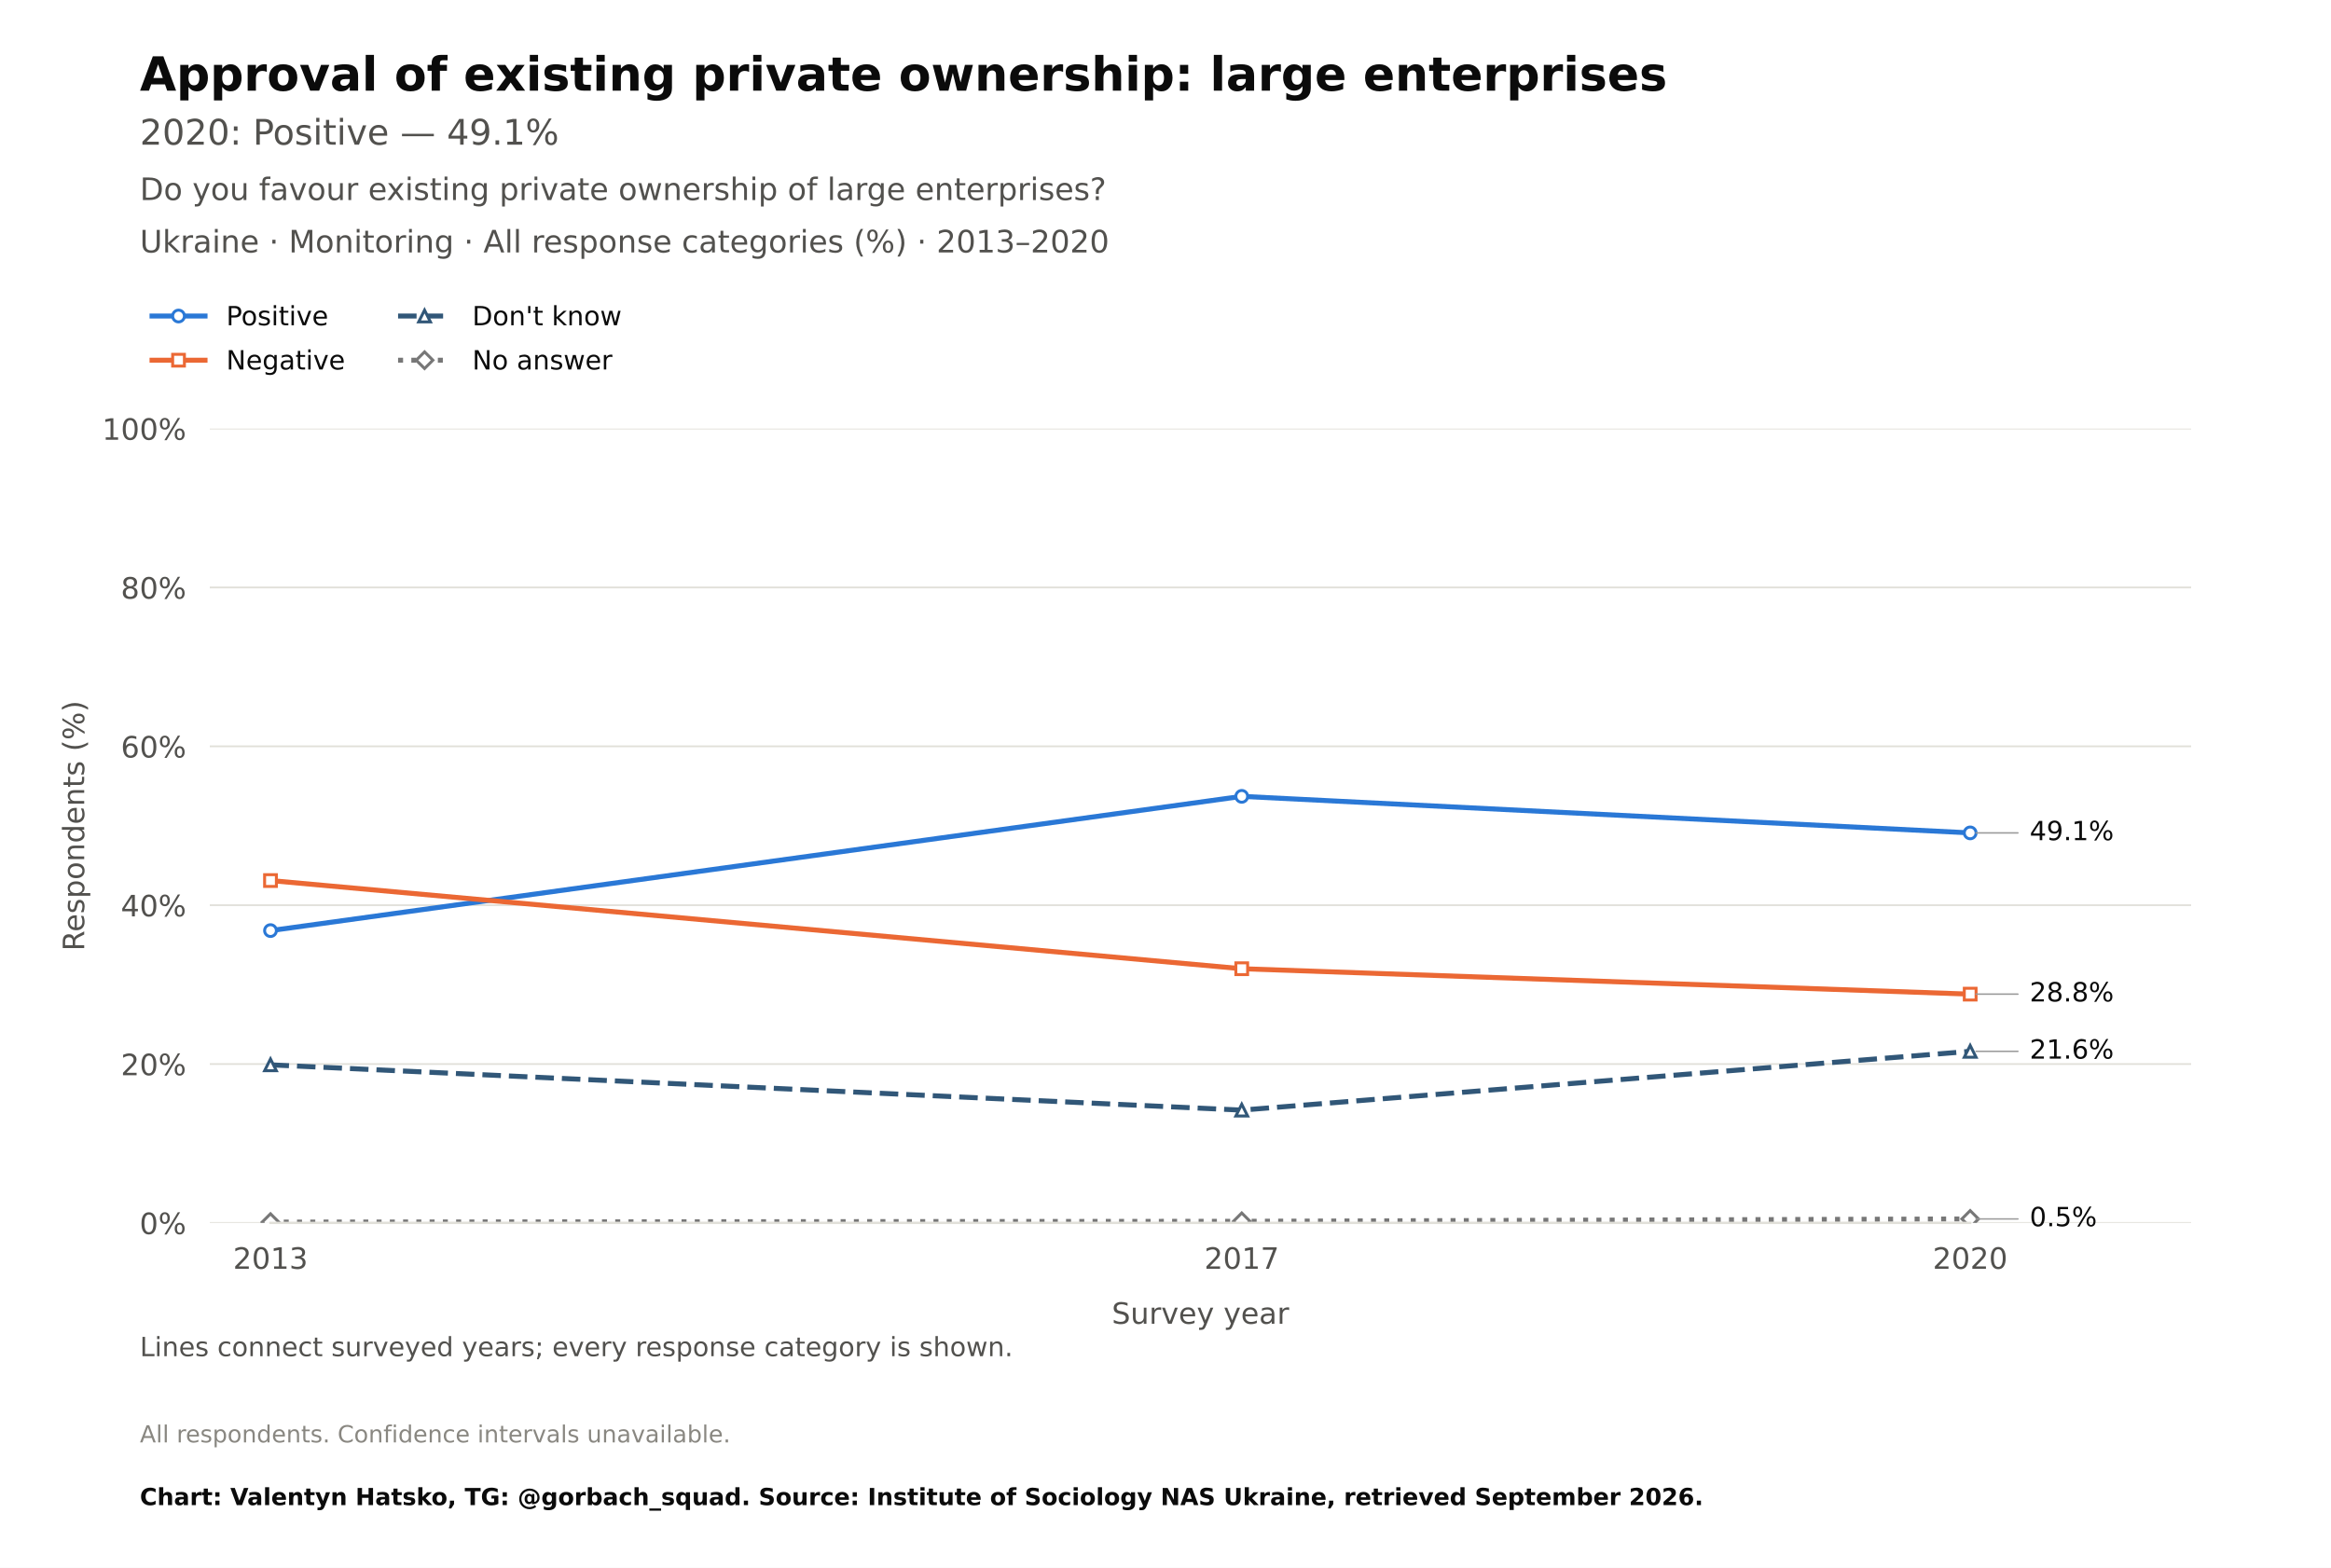
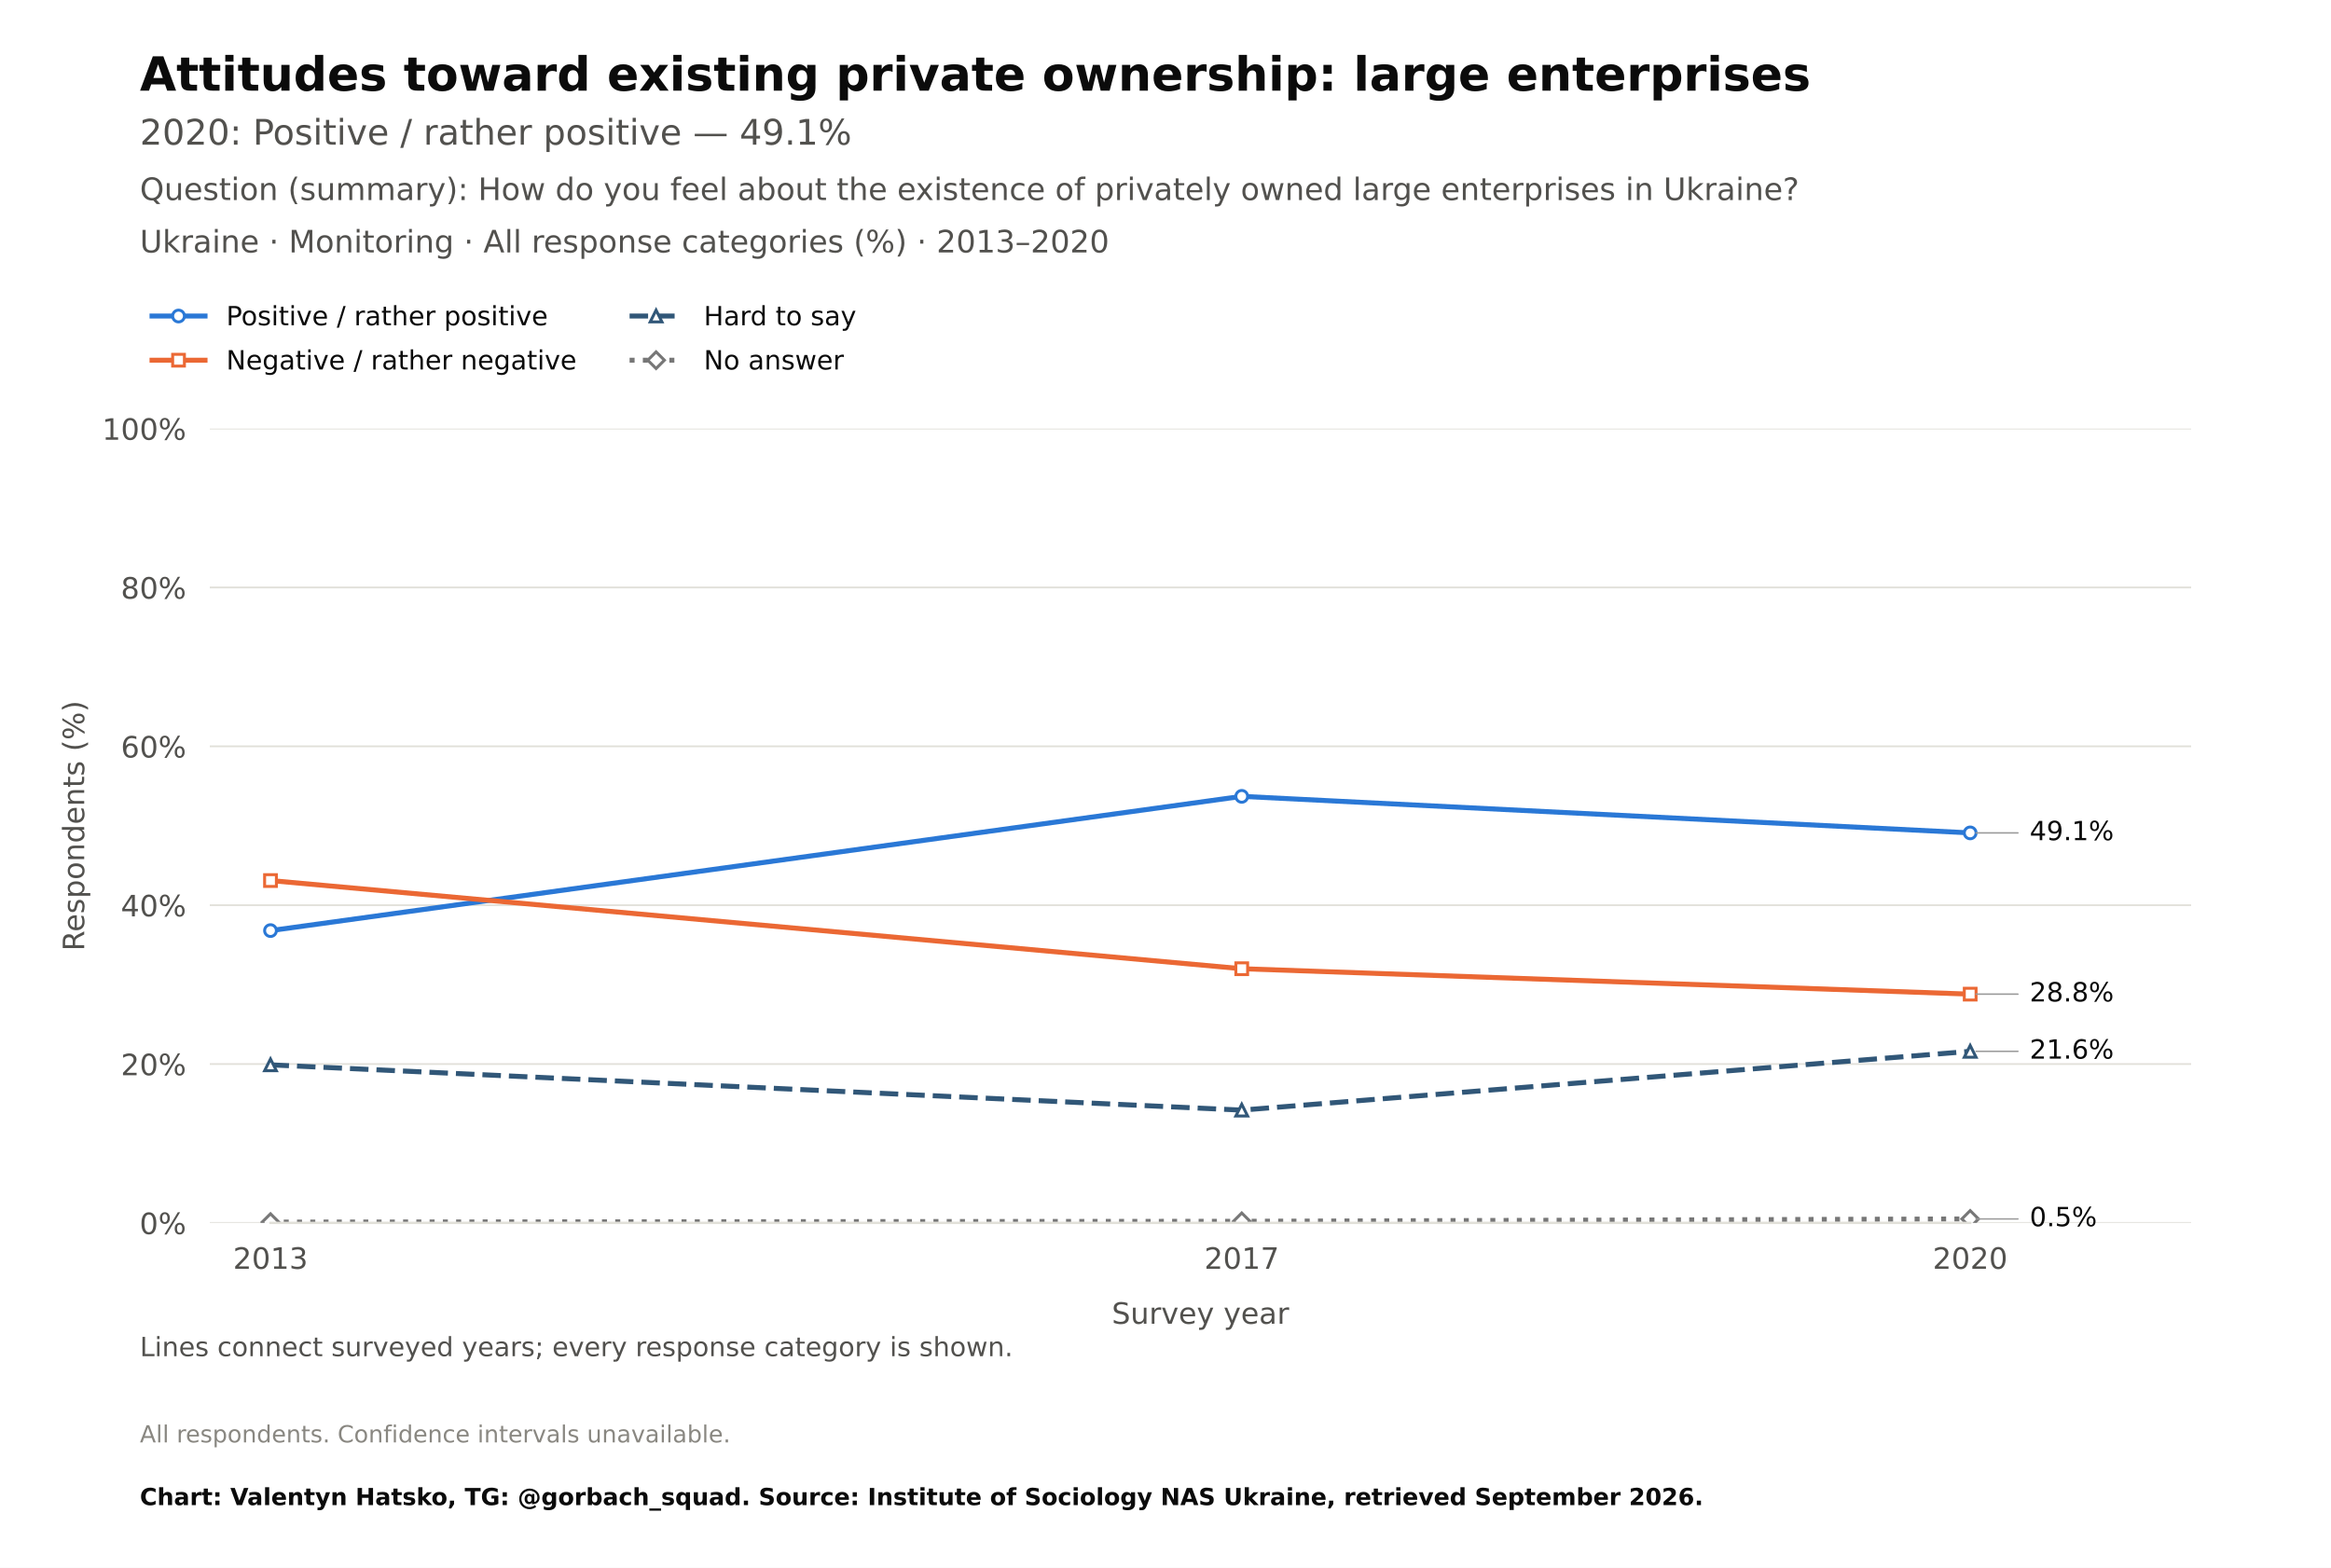
<svg xmlns="http://www.w3.org/2000/svg" xmlns:xlink="http://www.w3.org/1999/xlink" width="792pt" height="532.8pt" viewBox="0 0 792 532.8" version="1.1">
  <defs>
    <style type="text/css">*{stroke-linejoin: round; stroke-linecap: butt}</style>
  </defs>
  <g id="figure_1">
    <g id="patch_1">
      <path d="M 0 532.8  L 792 532.8  L 792 0  L 0 0  z " style="fill: #ffffff" />
    </g>
    <g id="axes_1">
      <g id="patch_2">
        <path d="M 71.28 415.584  L 744.48 415.584  L 744.48 145.648  L 71.28 145.648  z " style="fill: #ffffff" />
      </g>
      <g id="matplotlib.axis_1">
        <g id="xtick_1">
          <g id="line2d_1" />
          <g id="text_1">
            <text style="font-size: 10px; font-family: 'DejaVu Sans', Arial, sans-serif; text-anchor: middle; fill: #52514e" x="91.905" y="431.182" transform="rotate(-0 91.905 431.1824)">2013</text>
          </g>
        </g>
        <g id="xtick_2">
          <g id="line2d_2" />
          <g id="text_2">
            <text style="font-size: 10px; font-family: 'DejaVu Sans', Arial, sans-serif; text-anchor: middle; fill: #52514e" x="421.905" y="431.182" transform="rotate(-0 421.905 431.1824)">2017</text>
          </g>
        </g>
        <g id="xtick_3">
          <g id="line2d_3" />
          <g id="text_3">
            <text style="font-size: 10px; font-family: 'DejaVu Sans', Arial, sans-serif; text-anchor: middle; fill: #52514e" x="669.405" y="431.182" transform="rotate(-0 669.405 431.1824)">2020</text>
          </g>
        </g>
        <g id="text_4">
          <text style="font-size: 10px; font-family: 'DejaVu Sans', Arial, sans-serif; text-anchor: middle; fill: #52514e" x="407.88" y="449.861" transform="rotate(-0 407.88 449.8606)">Survey year</text>
        </g>
      </g>
      <g id="matplotlib.axis_2">
        <g id="ytick_1">
          <g id="line2d_4">
-             <path d="M 71.28 415.584  L 744.48 415.584  " clip-path="url(#p1f5f1f8752)" style="fill: none; stroke: #e1e0d9; stroke-width: 0.6; stroke-linecap: square" />
+             <path d="M 71.28 415.584  L 744.48 415.584  " clip-path="url(#pf7926faff3)" style="fill: none; stroke: #e1e0d9; stroke-width: 0.6; stroke-linecap: square" />
          </g>
          <g id="line2d_5" />
          <g id="text_5">
            <text style="font-size: 10px; font-family: 'DejaVu Sans', Arial, sans-serif; text-anchor: end; fill: #52514e" x="63.28" y="419.383" transform="rotate(-0 63.28 419.3832)">0%</text>
          </g>
        </g>
        <g id="ytick_2">
          <g id="line2d_6">
-             <path d="M 71.28 361.597  L 744.48 361.597  " clip-path="url(#p1f5f1f8752)" style="fill: none; stroke: #e1e0d9; stroke-width: 0.6; stroke-linecap: square" />
+             <path d="M 71.28 361.597  L 744.48 361.597  " clip-path="url(#pf7926faff3)" style="fill: none; stroke: #e1e0d9; stroke-width: 0.6; stroke-linecap: square" />
          </g>
          <g id="line2d_7" />
          <g id="text_6">
            <text style="font-size: 10px; font-family: 'DejaVu Sans', Arial, sans-serif; text-anchor: end; fill: #52514e" x="63.28" y="365.396" transform="rotate(-0 63.28 365.396)">20%</text>
          </g>
        </g>
        <g id="ytick_3">
          <g id="line2d_8">
-             <path d="M 71.28 307.61  L 744.48 307.61  " clip-path="url(#p1f5f1f8752)" style="fill: none; stroke: #e1e0d9; stroke-width: 0.6; stroke-linecap: square" />
+             <path d="M 71.28 307.61  L 744.48 307.61  " clip-path="url(#pf7926faff3)" style="fill: none; stroke: #e1e0d9; stroke-width: 0.6; stroke-linecap: square" />
          </g>
          <g id="line2d_9" />
          <g id="text_7">
            <text style="font-size: 10px; font-family: 'DejaVu Sans', Arial, sans-serif; text-anchor: end; fill: #52514e" x="63.28" y="311.409" transform="rotate(-0 63.28 311.4088)">40%</text>
          </g>
        </g>
        <g id="ytick_4">
          <g id="line2d_10">
-             <path d="M 71.28 253.622  L 744.48 253.622  " clip-path="url(#p1f5f1f8752)" style="fill: none; stroke: #e1e0d9; stroke-width: 0.6; stroke-linecap: square" />
+             <path d="M 71.28 253.622  L 744.48 253.622  " clip-path="url(#pf7926faff3)" style="fill: none; stroke: #e1e0d9; stroke-width: 0.6; stroke-linecap: square" />
          </g>
          <g id="line2d_11" />
          <g id="text_8">
            <text style="font-size: 10px; font-family: 'DejaVu Sans', Arial, sans-serif; text-anchor: end; fill: #52514e" x="63.28" y="257.422" transform="rotate(-0 63.28 257.4216)">60%</text>
          </g>
        </g>
        <g id="ytick_5">
          <g id="line2d_12">
-             <path d="M 71.28 199.635  L 744.48 199.635  " clip-path="url(#p1f5f1f8752)" style="fill: none; stroke: #e1e0d9; stroke-width: 0.6; stroke-linecap: square" />
+             <path d="M 71.28 199.635  L 744.48 199.635  " clip-path="url(#pf7926faff3)" style="fill: none; stroke: #e1e0d9; stroke-width: 0.6; stroke-linecap: square" />
          </g>
          <g id="line2d_13" />
          <g id="text_9">
            <text style="font-size: 10px; font-family: 'DejaVu Sans', Arial, sans-serif; text-anchor: end; fill: #52514e" x="63.28" y="203.434" transform="rotate(-0 63.28 203.4344)">80%</text>
          </g>
        </g>
        <g id="ytick_6">
          <g id="line2d_14">
-             <path d="M 71.28 145.648  L 744.48 145.648  " clip-path="url(#p1f5f1f8752)" style="fill: none; stroke: #e1e0d9; stroke-width: 0.6; stroke-linecap: square" />
+             <path d="M 71.28 145.648  L 744.48 145.648  " clip-path="url(#pf7926faff3)" style="fill: none; stroke: #e1e0d9; stroke-width: 0.6; stroke-linecap: square" />
          </g>
          <g id="line2d_15" />
          <g id="text_10">
            <text style="font-size: 10px; font-family: 'DejaVu Sans', Arial, sans-serif; text-anchor: end; fill: #52514e" x="63.28" y="149.447" transform="rotate(-0 63.28 149.4472)">100%</text>
          </g>
        </g>
        <g id="text_11">
          <text style="font-size: 10px; font-family: 'DejaVu Sans', Arial, sans-serif; text-anchor: middle; fill: #52514e" x="28.611" y="280.616" transform="rotate(-90 28.61125 280.616)">Respondents (%)</text>
        </g>
      </g>
      <g id="line2d_16">
-         <path d="M 91.905 316.248  L 421.905 270.628  L 669.405 283.045  " clip-path="url(#p1f5f1f8752)" style="fill: none; stroke: #2a78d6; stroke-width: 1.7; stroke-linecap: square" />
-         <defs>
-           <path id="m219b759694" d="M 0 2  C 0.53 2 1.039 1.789 1.414 1.414  C 1.789 1.039 2 0.53 2 0  C 2 -0.53 1.789 -1.039 1.414 -1.414  C 1.039 -1.789 0.53 -2 0 -2  C -0.53 -2 -1.039 -1.789 -1.414 -1.414  C -1.789 -1.039 -2 -0.53 -2 0  C -2 0.53 -1.789 1.039 -1.414 1.414  C -1.039 1.789 -0.53 2 0 2  z " style="stroke: #2a78d6" />
-         </defs>
-         <g clip-path="url(#p1f5f1f8752)">
-           <use xlink:href="#m219b759694" x="91.905" y="316.248" style="fill: #ffffff; stroke: #2a78d6" />
-           <use xlink:href="#m219b759694" x="421.905" y="270.628" style="fill: #ffffff; stroke: #2a78d6" />
-           <use xlink:href="#m219b759694" x="669.405" y="283.045" style="fill: #ffffff; stroke: #2a78d6" />
+         <path d="M 91.905 316.248  L 421.905 270.628  L 669.405 283.045  " clip-path="url(#pf7926faff3)" style="fill: none; stroke: #2a78d6; stroke-width: 1.7; stroke-linecap: square" />
+         <defs>
+           <path id="mde762098de" d="M 0 2  C 0.53 2 1.039 1.789 1.414 1.414  C 1.789 1.039 2 0.53 2 0  C 2 -0.53 1.789 -1.039 1.414 -1.414  C 1.039 -1.789 0.53 -2 0 -2  C -0.53 -2 -1.039 -1.789 -1.414 -1.414  C -1.789 -1.039 -2 -0.53 -2 0  C -2 0.53 -1.789 1.039 -1.414 1.414  C -1.039 1.789 -0.53 2 0 2  z " style="stroke: #2a78d6" />
+         </defs>
+         <g clip-path="url(#pf7926faff3)">
+           <use xlink:href="#mde762098de" x="91.905" y="316.248" style="fill: #ffffff; stroke: #2a78d6" />
+           <use xlink:href="#mde762098de" x="421.905" y="270.628" style="fill: #ffffff; stroke: #2a78d6" />
+           <use xlink:href="#mde762098de" x="669.405" y="283.045" style="fill: #ffffff; stroke: #2a78d6" />
        </g>
      </g>
      <g id="line2d_17">
-         <path d="M 91.905 299.242  L 421.905 329.204  L 669.405 337.842  " clip-path="url(#p1f5f1f8752)" style="fill: none; stroke: #eb6834; stroke-width: 1.7; stroke-linecap: square" />
-         <defs>
-           <path id="m620793addf" d="M -2 2  L 2 2  L 2 -2  L -2 -2  z " style="stroke: #eb6834; stroke-linejoin: miter" />
-         </defs>
-         <g clip-path="url(#p1f5f1f8752)">
-           <use xlink:href="#m620793addf" x="91.905" y="299.242" style="fill: #ffffff; stroke: #eb6834; stroke-linejoin: miter" />
-           <use xlink:href="#m620793addf" x="421.905" y="329.204" style="fill: #ffffff; stroke: #eb6834; stroke-linejoin: miter" />
-           <use xlink:href="#m620793addf" x="669.405" y="337.842" style="fill: #ffffff; stroke: #eb6834; stroke-linejoin: miter" />
+         <path d="M 91.905 299.242  L 421.905 329.204  L 669.405 337.842  " clip-path="url(#pf7926faff3)" style="fill: none; stroke: #eb6834; stroke-width: 1.7; stroke-linecap: square" />
+         <defs>
+           <path id="m2875878a64" d="M -2 2  L 2 2  L 2 -2  L -2 -2  z " style="stroke: #eb6834; stroke-linejoin: miter" />
+         </defs>
+         <g clip-path="url(#pf7926faff3)">
+           <use xlink:href="#m2875878a64" x="91.905" y="299.242" style="fill: #ffffff; stroke: #eb6834; stroke-linejoin: miter" />
+           <use xlink:href="#m2875878a64" x="421.905" y="329.204" style="fill: #ffffff; stroke: #eb6834; stroke-linejoin: miter" />
+           <use xlink:href="#m2875878a64" x="669.405" y="337.842" style="fill: #ffffff; stroke: #eb6834; stroke-linejoin: miter" />
        </g>
      </g>
      <g id="line2d_18">
-         <path d="M 91.905 361.867  L 421.905 377.253  L 669.405 357.278  " clip-path="url(#p1f5f1f8752)" style="fill: none; stroke-dasharray: 6.29,2.72; stroke-dashoffset: 0; stroke: #315778; stroke-width: 1.7" />
-         <defs>
-           <path id="m433ad1470d" d="M 0 -2  L -2 2  L 2 2  z " style="stroke: #315778; stroke-linejoin: miter" />
-         </defs>
-         <g clip-path="url(#p1f5f1f8752)">
-           <use xlink:href="#m433ad1470d" x="91.905" y="361.867" style="fill: #ffffff; stroke: #315778; stroke-linejoin: miter" />
-           <use xlink:href="#m433ad1470d" x="421.905" y="377.253" style="fill: #ffffff; stroke: #315778; stroke-linejoin: miter" />
-           <use xlink:href="#m433ad1470d" x="669.405" y="357.278" style="fill: #ffffff; stroke: #315778; stroke-linejoin: miter" />
+         <path d="M 91.905 361.867  L 421.905 377.253  L 669.405 357.278  " clip-path="url(#pf7926faff3)" style="fill: none; stroke-dasharray: 6.29,2.72; stroke-dashoffset: 0; stroke: #315778; stroke-width: 1.7" />
+         <defs>
+           <path id="m32d5c000ac" d="M 0 -2  L -2 2  L 2 2  z " style="stroke: #315778; stroke-linejoin: miter" />
+         </defs>
+         <g clip-path="url(#pf7926faff3)">
+           <use xlink:href="#m32d5c000ac" x="91.905" y="361.867" style="fill: #ffffff; stroke: #315778; stroke-linejoin: miter" />
+           <use xlink:href="#m32d5c000ac" x="421.905" y="377.253" style="fill: #ffffff; stroke: #315778; stroke-linejoin: miter" />
+           <use xlink:href="#m32d5c000ac" x="669.405" y="357.278" style="fill: #ffffff; stroke: #315778; stroke-linejoin: miter" />
        </g>
      </g>
      <g id="line2d_19">
-         <path d="M 91.905 415.314  L 421.905 415.044  L 669.405 414.234  " clip-path="url(#p1f5f1f8752)" style="fill: none; stroke-dasharray: 1.7,2.805; stroke-dashoffset: 0; stroke: #777777; stroke-width: 1.7" />
-         <defs>
-           <path id="mcc4fe6e50e" d="M 0 2.828  L 2.828 0  L 0 -2.828  L -2.828 0  z " style="stroke: #777777; stroke-linejoin: miter" />
-         </defs>
-         <g clip-path="url(#p1f5f1f8752)">
-           <use xlink:href="#mcc4fe6e50e" x="91.905" y="415.314" style="fill: #ffffff; stroke: #777777; stroke-linejoin: miter" />
-           <use xlink:href="#mcc4fe6e50e" x="421.905" y="415.044" style="fill: #ffffff; stroke: #777777; stroke-linejoin: miter" />
-           <use xlink:href="#mcc4fe6e50e" x="669.405" y="414.234" style="fill: #ffffff; stroke: #777777; stroke-linejoin: miter" />
+         <path d="M 91.905 415.314  L 421.905 415.044  L 669.405 414.234  " clip-path="url(#pf7926faff3)" style="fill: none; stroke-dasharray: 1.7,2.805; stroke-dashoffset: 0; stroke: #777777; stroke-width: 1.7" />
+         <defs>
+           <path id="m9d89ea0339" d="M 0 2.828  L 2.828 0  L 0 -2.828  L -2.828 0  z " style="stroke: #777777; stroke-linejoin: miter" />
+         </defs>
+         <g clip-path="url(#pf7926faff3)">
+           <use xlink:href="#m9d89ea0339" x="91.905" y="415.314" style="fill: #ffffff; stroke: #777777; stroke-linejoin: miter" />
+           <use xlink:href="#m9d89ea0339" x="421.905" y="415.044" style="fill: #ffffff; stroke: #777777; stroke-linejoin: miter" />
+           <use xlink:href="#m9d89ea0339" x="669.405" y="414.234" style="fill: #ffffff; stroke: #777777; stroke-linejoin: miter" />
        </g>
      </g>
      <g id="patch_3">
        <path d="M 91.905 415.584  L 669.405 415.584  " style="fill: none; stroke: #e1e0d9; stroke-width: 0.8; stroke-linejoin: miter; stroke-linecap: square" />
      </g>
      <g id="patch_4">
        <path d="M 685.622 414.234  Q 678.513 414.234 671.404 414.234  " style="fill: none; stroke: #999999; stroke-width: 0.5; stroke-linecap: round" />
      </g>
      <g id="text_12">
        <text style="font-size: 9px; font-family: 'DejaVu Sans', Arial, sans-serif; text-anchor: start; fill: #0b0b0b" x="689.617" y="416.718" transform="rotate(-0 689.6175 416.7178)">0.5%</text>
      </g>
      <g id="patch_5">
        <path d="M 685.619 357.278  Q 678.511 357.278 671.404 357.278  " style="fill: none; stroke: #999999; stroke-width: 0.5; stroke-linecap: round" />
      </g>
      <g id="text_13">
        <text style="font-size: 9px; font-family: 'DejaVu Sans', Arial, sans-serif; text-anchor: start; fill: #0b0b0b" x="689.617" y="359.761" transform="rotate(-0 689.6175 359.7613)">21.6%</text>
      </g>
      <g id="patch_6">
        <path d="M 685.619 337.842  Q 678.511 337.842 671.404 337.842  " style="fill: none; stroke: #999999; stroke-width: 0.5; stroke-linecap: round" />
      </g>
      <g id="text_14">
        <text style="font-size: 9px; font-family: 'DejaVu Sans', Arial, sans-serif; text-anchor: start; fill: #0b0b0b" x="689.617" y="340.326" transform="rotate(-0 689.6175 340.3259)">28.8%</text>
      </g>
      <g id="patch_7">
        <path d="M 685.619 283.045  Q 678.511 283.045 671.404 283.045  " style="fill: none; stroke: #999999; stroke-width: 0.5; stroke-linecap: round" />
      </g>
      <g id="text_15">
        <text style="font-size: 9px; font-family: 'DejaVu Sans', Arial, sans-serif; text-anchor: start; fill: #0b0b0b" x="689.617" y="285.529" transform="rotate(-0 689.6175 285.5289)">49.1%</text>
      </g>
    </g>
    <g id="text_16">
-       <text style="font-weight: 700; font-size: 16px; font-family: 'DejaVu Sans', Arial, sans-serif; text-anchor: start; fill: #0b0b0b" x="47.52" y="30.805" transform="rotate(-0 47.52 30.8055)">Approval of existing private ownership: large enterprises</text>
+       <text style="font-weight: 700; font-size: 16px; font-family: 'DejaVu Sans', Arial, sans-serif; text-anchor: start; fill: #0b0b0b" x="47.52" y="30.805" transform="rotate(-0 47.52 30.8055)">Attitudes toward existing private ownership: large enterprises</text>
    </g>
    <g id="text_17">
-       <text style="font-size: 12px; font-family: 'DejaVu Sans', Arial, sans-serif; text-anchor: start; fill: #52514e" x="47.52" y="49.166" transform="rotate(-0 47.52 49.16613)">2020: Positive — 49.1%</text>
+       <text style="font-size: 12px; font-family: 'DejaVu Sans', Arial, sans-serif; text-anchor: start; fill: #52514e" x="47.52" y="49.166" transform="rotate(-0 47.52 49.16613)">2020: Positive / rather positive — 49.1%</text>
    </g>
    <g id="text_18">
-       <text style="font-size: 10.5px; font-family: 'DejaVu Sans', Arial, sans-serif; text-anchor: start; fill: #52514e" x="47.52" y="67.986" transform="rotate(-0 47.52 67.98636)">Do you favour existing private ownership of large enterprises?</text>
+       <text style="font-size: 10.5px; font-family: 'DejaVu Sans', Arial, sans-serif; text-anchor: start; fill: #52514e" x="47.52" y="67.986" transform="rotate(-0 47.52 67.98636)">Question (summary): How do you feel about the existence of privately owned large enterprises in Ukraine?</text>
    </g>
    <g id="text_19">
      <text style="font-size: 10.5px; font-family: 'DejaVu Sans', Arial, sans-serif; text-anchor: start; fill: #52514e" x="47.52" y="85.786" transform="rotate(-0 47.52 85.78636)">Ukraine · Monitoring · All response categories (%) · 2013–2020</text>
    </g>
    <g id="text_20">
      <text style="font-size: 9px; font-family: 'DejaVu Sans', Arial, sans-serif; text-anchor: start; fill: #52514e" x="47.52" y="460.872" transform="rotate(-0 47.52 460.872)">Lines connect surveyed years; every response category is shown.</text>
    </g>
    <g id="text_21">
      <text style="font-size: 8px; font-family: 'DejaVu Sans', Arial, sans-serif; text-anchor: start; fill: #898781" x="47.52" y="490.176" transform="rotate(-0 47.52 490.176)">All respondents. Confidence intervals unavailable.</text>
    </g>
    <g id="text_22">
      <text style="font-weight: 600; font-size: 8px; font-family: 'DejaVu Sans', Arial, sans-serif; text-anchor: start; fill: #0b0b0b" x="47.52" y="511.488" transform="rotate(-0 47.52 511.488)">Chart: Valentyn Hatsko, TG: @gorbach_squad. Source: Institute of Sociology NAS Ukraine, retrieved September 2026.</text>
    </g>
    <g id="legend_1">
      <g id="line2d_20">
        <path d="M 51.66 107.397  L 60.66 107.397  L 69.66 107.397  " style="fill: none; stroke: #2a78d6; stroke-width: 1.7; stroke-linecap: square" />
        <g>
-           <use xlink:href="#m219b759694" x="60.66" y="107.397" style="fill: #ffffff; stroke: #2a78d6" />
+           <use xlink:href="#mde762098de" x="60.66" y="107.397" style="fill: #ffffff; stroke: #2a78d6" />
        </g>
      </g>
      <g id="text_23">
-         <text style="font-size: 9px; font-family: 'DejaVu Sans', Arial, sans-serif; text-anchor: start; fill: #0b0b0b" x="76.86" y="110.547" transform="rotate(-0 76.86 110.5466)">Positive</text>
+         <text style="font-size: 9px; font-family: 'DejaVu Sans', Arial, sans-serif; text-anchor: start; fill: #0b0b0b" x="76.86" y="110.547" transform="rotate(-0 76.86 110.5466)">Positive / rather positive</text>
      </g>
      <g id="line2d_21">
        <path d="M 51.66 122.407  L 60.66 122.407  L 69.66 122.407  " style="fill: none; stroke: #eb6834; stroke-width: 1.7; stroke-linecap: square" />
        <g>
-           <use xlink:href="#m620793addf" x="60.66" y="122.407" style="fill: #ffffff; stroke: #eb6834; stroke-linejoin: miter" />
+           <use xlink:href="#m2875878a64" x="60.66" y="122.407" style="fill: #ffffff; stroke: #eb6834; stroke-linejoin: miter" />
        </g>
      </g>
      <g id="text_24">
-         <text style="font-size: 9px; font-family: 'DejaVu Sans', Arial, sans-serif; text-anchor: start; fill: #0b0b0b" x="76.86" y="125.557" transform="rotate(-0 76.86 125.5569)">Negative</text>
+         <text style="font-size: 9px; font-family: 'DejaVu Sans', Arial, sans-serif; text-anchor: start; fill: #0b0b0b" x="76.86" y="125.557" transform="rotate(-0 76.86 125.5569)">Negative / rather negative</text>
      </g>
      <g id="line2d_22">
-         <path d="M 135.253 107.397  L 144.253 107.397  L 153.253 107.397  " style="fill: none; stroke-dasharray: 6.29,2.72; stroke-dashoffset: 0; stroke: #315778; stroke-width: 1.7" />
-         <g>
-           <use xlink:href="#m433ad1470d" x="144.253" y="107.397" style="fill: #ffffff; stroke: #315778; stroke-linejoin: miter" />
+         <path d="M 213.915 107.397  L 222.915 107.397  L 231.915 107.397  " style="fill: none; stroke-dasharray: 6.29,2.72; stroke-dashoffset: 0; stroke: #315778; stroke-width: 1.7" />
+         <g>
+           <use xlink:href="#m32d5c000ac" x="222.915" y="107.397" style="fill: #ffffff; stroke: #315778; stroke-linejoin: miter" />
        </g>
      </g>
      <g id="text_25">
-         <text style="font-size: 9px; font-family: 'DejaVu Sans', Arial, sans-serif; text-anchor: start; fill: #0b0b0b" x="160.453" y="110.547" transform="rotate(-0 160.4531 110.5466)">Don't know</text>
+         <text style="font-size: 9px; font-family: 'DejaVu Sans', Arial, sans-serif; text-anchor: start; fill: #0b0b0b" x="239.115" y="110.547" transform="rotate(-0 239.1145 110.5466)">Hard to say</text>
      </g>
      <g id="line2d_23">
-         <path d="M 135.253 122.407  L 144.253 122.407  L 153.253 122.407  " style="fill: none; stroke-dasharray: 1.7,2.805; stroke-dashoffset: 0; stroke: #777777; stroke-width: 1.7" />
-         <g>
-           <use xlink:href="#mcc4fe6e50e" x="144.253" y="122.407" style="fill: #ffffff; stroke: #777777; stroke-linejoin: miter" />
+         <path d="M 213.915 122.407  L 222.915 122.407  L 231.915 122.407  " style="fill: none; stroke-dasharray: 1.7,2.805; stroke-dashoffset: 0; stroke: #777777; stroke-width: 1.7" />
+         <g>
+           <use xlink:href="#m9d89ea0339" x="222.915" y="122.407" style="fill: #ffffff; stroke: #777777; stroke-linejoin: miter" />
        </g>
      </g>
      <g id="text_26">
-         <text style="font-size: 9px; font-family: 'DejaVu Sans', Arial, sans-serif; text-anchor: start; fill: #0b0b0b" x="160.453" y="125.557" transform="rotate(-0 160.4531 125.5569)">No answer</text>
+         <text style="font-size: 9px; font-family: 'DejaVu Sans', Arial, sans-serif; text-anchor: start; fill: #0b0b0b" x="239.115" y="125.557" transform="rotate(-0 239.1145 125.5569)">No answer</text>
      </g>
    </g>
  </g>
  <defs>
-     <clipPath id="p1f5f1f8752">
+     <clipPath id="pf7926faff3">
      <rect x="71.28" y="145.648" width="673.2" height="269.936" />
    </clipPath>
  </defs>
</svg>
